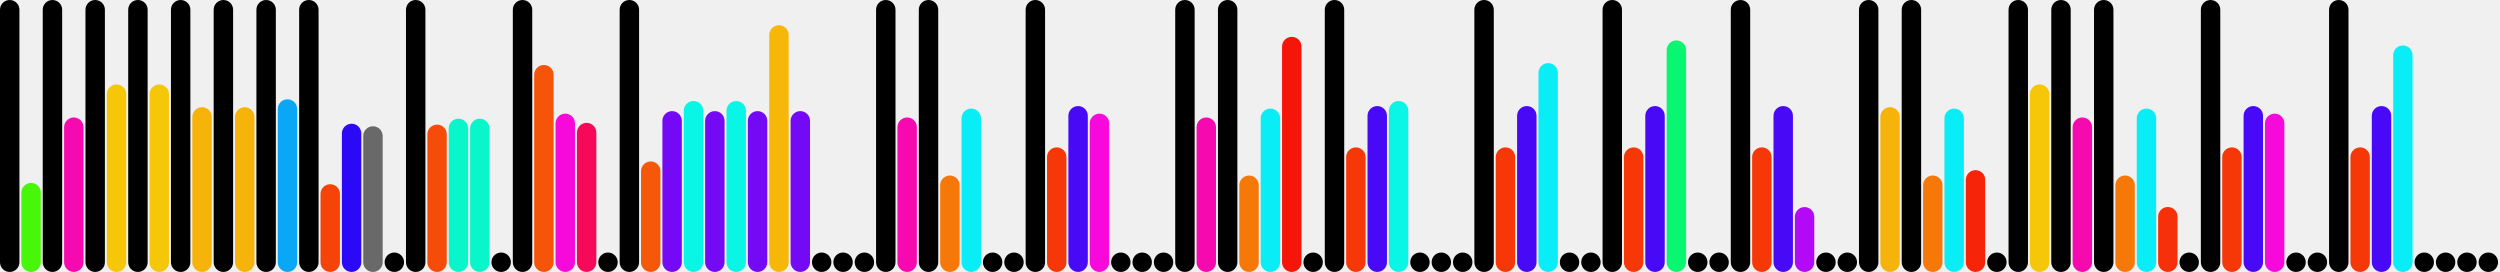
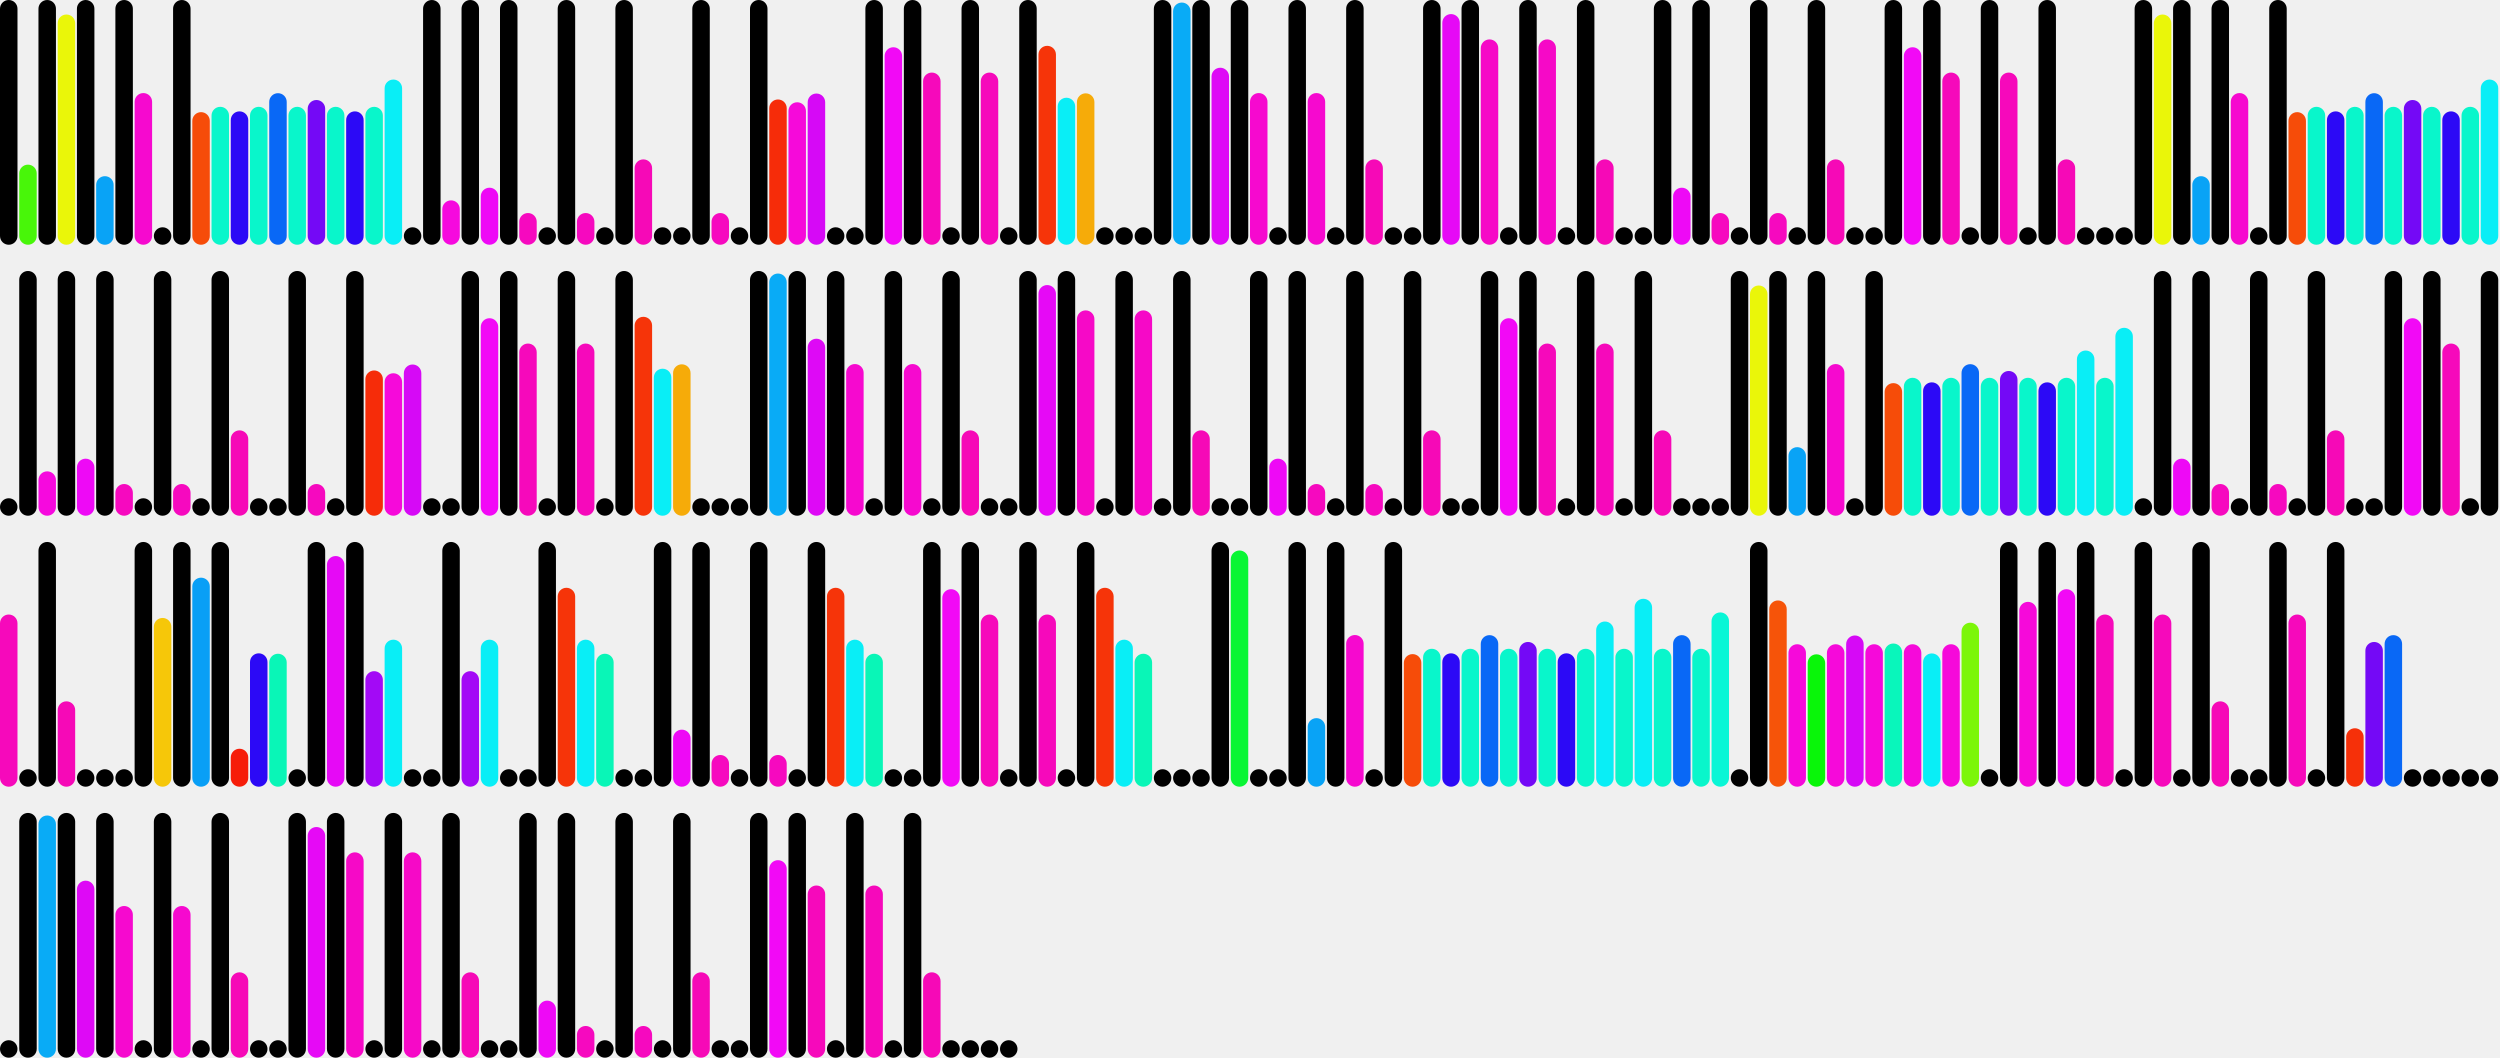
- <svg xmlns="http://www.w3.org/2000/svg" version="1.1" baseProfile="full" width="1287" height="140">
-   <rect x="0" y="0" width=";1287" height="140" style="fill:white;" />
+ <svg xmlns="http://www.w3.org/2000/svg" version="1.1" baseProfile="full" width="1430" height="605">
+   <rect x="0" y="0" width=";1430" height="605" style="fill:white;" />
  <rect x="0" y="0" rx="5" ry="5" width="10" height="140" style="fill:black" />
  <rect x="11" y="94.18" rx="5" ry="5" width="10" height="45.82" style="fill:hsl(104,93%,50%)" />
  <rect x="22" y="0" rx="5" ry="5" width="10" height="140" style="fill:black" />
-   <rect x="33" y="60.475" rx="5" ry="5" width="10" height="79.525" style="fill:hsl(318,93%,50%)" />
+   <rect x="33" y="8.302" rx="5" ry="5" width="10" height="131.698" style="fill:hsl(63,93%,50%)" />
  <rect x="44" y="0" rx="5" ry="5" width="10" height="140" style="fill:black" />
-   <rect x="55" y="43.468" rx="5" ry="5" width="10" height="96.532" style="fill:hsl(48,93%,50%)" />
+   <rect x="55" y="100.772" rx="5" ry="5" width="10" height="39.228" style="fill:hsl(201,93%,50%)" />
  <rect x="66" y="0" rx="5" ry="5" width="10" height="140" style="fill:black" />
-   <rect x="77" y="43.468" rx="5" ry="5" width="10" height="96.532" style="fill:hsl(48,93%,50%)" />
-   <rect x="88" y="0" rx="5" ry="5" width="10" height="140" style="fill:black" />
-   <rect x="99" y="55.19" rx="5" ry="5" width="10" height="84.81" style="fill:hsl(43,93%,50%)" />
-   <rect x="110" y="0" rx="5" ry="5" width="10" height="140" style="fill:black" />
-   <rect x="121" y="55.19" rx="5" ry="5" width="10" height="84.81" style="fill:hsl(43,93%,50%)" />
-   <rect x="132" y="0" rx="5" ry="5" width="10" height="140" style="fill:black" />
-   <rect x="143" y="51.116" rx="5" ry="5" width="10" height="88.884" style="fill:hsl(200,93%,50%)" />
-   <rect x="154" y="0" rx="5" ry="5" width="10" height="140" style="fill:black" />
-   <rect x="165" y="94.834" rx="5" ry="5" width="10" height="45.166" style="fill:hsl(15,93%,50%)" />
-   <rect x="176" y="63.7" rx="5" ry="5" width="10" height="76.3" style="fill:hsl(249,93%,50%)" />
-   <rect x="187" y="65" rx="5" ry="5" width="10" height="75" style="fill:dimgray" />
-   <rect x="198" y="130" rx="5" ry="5" width="10" height="10" style="fill:black" />
-   <rect x="209" y="0" rx="5" ry="5" width="10" height="140" style="fill:black" />
-   <rect x="220" y="64.145" rx="5" ry="5" width="10" height="75.855" style="fill:hsl(17,93%,50%)" />
-   <rect x="231" y="61.1" rx="5" ry="5" width="10" height="78.9" style="fill:hsl(169,93%,50%)" />
-   <rect x="242" y="61.1" rx="5" ry="5" width="10" height="78.9" style="fill:hsl(169,93%,50%)" />
-   <rect x="253" y="130" rx="5" ry="5" width="10" height="10" style="fill:black" />
+   <rect x="77" y="53.23" rx="5" ry="5" width="10" height="86.77" style="fill:hsl(310,93%,50%)" />
+   <rect x="88" y="130" rx="5" ry="5" width="10" height="10" style="fill:black" />
+   <rect x="99" y="0" rx="5" ry="5" width="10" height="140" style="fill:black" />
+   <rect x="110" y="64.145" rx="5" ry="5" width="10" height="75.855" style="fill:hsl(17,93%,50%)" />
+   <rect x="121" y="61.1" rx="5" ry="5" width="10" height="78.9" style="fill:hsl(169,93%,50%)" />
+   <rect x="132" y="63.7" rx="5" ry="5" width="10" height="76.3" style="fill:hsl(249,93%,50%)" />
+   <rect x="143" y="61.1" rx="5" ry="5" width="10" height="78.9" style="fill:hsl(169,93%,50%)" />
+   <rect x="154" y="53.3" rx="5" ry="5" width="10" height="86.7" style="fill:hsl(216,93%,50%)" />
+   <rect x="165" y="61.1" rx="5" ry="5" width="10" height="78.9" style="fill:hsl(169,93%,50%)" />
+   <rect x="176" y="57.2" rx="5" ry="5" width="10" height="82.8" style="fill:hsl(267,93%,50%)" />
+   <rect x="187" y="61.1" rx="5" ry="5" width="10" height="78.9" style="fill:hsl(169,93%,50%)" />
+   <rect x="198" y="63.7" rx="5" ry="5" width="10" height="76.3" style="fill:hsl(249,93%,50%)" />
+   <rect x="209" y="61.1" rx="5" ry="5" width="10" height="78.9" style="fill:hsl(169,93%,50%)" />
+   <rect x="220" y="45.5" rx="5" ry="5" width="10" height="94.5" style="fill:hsl(182,93%,50%)" />
+   <rect x="231" y="130" rx="5" ry="5" width="10" height="10" style="fill:black" />
+   <rect x="242" y="0" rx="5" ry="5" width="10" height="140" style="fill:black" />
+   <rect x="253" y="114.608" rx="5" ry="5" width="10" height="25.392" style="fill:hsl(306,93%,50%)" />
  <rect x="264" y="0" rx="5" ry="5" width="10" height="140" style="fill:black" />
-   <rect x="275" y="33.456" rx="5" ry="5" width="10" height="106.544" style="fill:hsl(19,93%,50%)" />
-   <rect x="286" y="58.5" rx="5" ry="5" width="10" height="81.5" style="fill:hsl(307,93%,50%)" />
-   <rect x="297" y="63.25" rx="5" ry="5" width="10" height="76.75" style="fill:hsl(340,93%,50%)" />
+   <rect x="275" y="107.363" rx="5" ry="5" width="10" height="32.637" style="fill:hsl(298,93%,50%)" />
+   <rect x="286" y="0" rx="5" ry="5" width="10" height="140" style="fill:black" />
+   <rect x="297" y="121.853" rx="5" ry="5" width="10" height="18.147" style="fill:hsl(314,93%,50%)" />
  <rect x="308" y="130" rx="5" ry="5" width="10" height="10" style="fill:black" />
  <rect x="319" y="0" rx="5" ry="5" width="10" height="140" style="fill:black" />
-   <rect x="330" y="83.112" rx="5" ry="5" width="10" height="56.888" style="fill:hsl(20,93%,50%)" />
-   <rect x="341" y="57.2" rx="5" ry="5" width="10" height="82.8" style="fill:hsl(267,93%,50%)" />
-   <rect x="352" y="52" rx="5" ry="5" width="10" height="88" style="fill:hsl(176,93%,50%)" />
-   <rect x="363" y="57.2" rx="5" ry="5" width="10" height="82.8" style="fill:hsl(267,93%,50%)" />
-   <rect x="374" y="52" rx="5" ry="5" width="10" height="88" style="fill:hsl(176,93%,50%)" />
-   <rect x="385" y="57.2" rx="5" ry="5" width="10" height="82.8" style="fill:hsl(267,93%,50%)" />
-   <rect x="396" y="13" rx="5" ry="5" width="10" height="127" style="fill:hsl(44,93%,50%)" />
-   <rect x="407" y="57.2" rx="5" ry="5" width="10" height="82.8" style="fill:hsl(267,93%,50%)" />
+   <rect x="330" y="121.853" rx="5" ry="5" width="10" height="18.147" style="fill:hsl(314,93%,50%)" />
+   <rect x="341" y="130" rx="5" ry="5" width="10" height="10" style="fill:black" />
+   <rect x="352" y="0" rx="5" ry="5" width="10" height="140" style="fill:black" />
+   <rect x="363" y="91.164" rx="5" ry="5" width="10" height="48.836" style="fill:hsl(316,93%,50%)" />
+   <rect x="374" y="130" rx="5" ry="5" width="10" height="10" style="fill:black" />
+   <rect x="385" y="130" rx="5" ry="5" width="10" height="10" style="fill:black" />
+   <rect x="396" y="0" rx="5" ry="5" width="10" height="140" style="fill:black" />
+   <rect x="407" y="121.853" rx="5" ry="5" width="10" height="18.147" style="fill:hsl(314,93%,50%)" />
  <rect x="418" y="130" rx="5" ry="5" width="10" height="10" style="fill:black" />
-   <rect x="429" y="130" rx="5" ry="5" width="10" height="10" style="fill:black" />
-   <rect x="440" y="130" rx="5" ry="5" width="10" height="10" style="fill:black" />
-   <rect x="451" y="0" rx="5" ry="5" width="10" height="140" style="fill:black" />
-   <rect x="462" y="60.475" rx="5" ry="5" width="10" height="79.525" style="fill:hsl(318,93%,50%)" />
-   <rect x="473" y="0" rx="5" ry="5" width="10" height="140" style="fill:black" />
-   <rect x="484" y="90.356" rx="5" ry="5" width="10" height="49.644" style="fill:hsl(28,93%,50%)" />
-   <rect x="495" y="55.9" rx="5" ry="5" width="10" height="84.1" style="fill:hsl(182,93%,50%)" />
-   <rect x="506" y="130" rx="5" ry="5" width="10" height="10" style="fill:black" />
-   <rect x="517" y="130" rx="5" ry="5" width="10" height="10" style="fill:black" />
-   <rect x="528" y="0" rx="5" ry="5" width="10" height="140" style="fill:black" />
-   <rect x="539" y="75.867" rx="5" ry="5" width="10" height="64.133" style="fill:hsl(12,93%,50%)" />
-   <rect x="550" y="54.6" rx="5" ry="5" width="10" height="85.4" style="fill:hsl(256,93%,50%)" />
-   <rect x="561" y="58.5" rx="5" ry="5" width="10" height="81.5" style="fill:hsl(307,93%,50%)" />
+   <rect x="429" y="0" rx="5" ry="5" width="10" height="140" style="fill:black" />
+   <rect x="440" y="56.9" rx="5" ry="5" width="10" height="83.1" style="fill:hsl(9,93%,50%)" />
+   <rect x="451" y="58.5" rx="5" ry="5" width="10" height="81.5" style="fill:hsl(307,93%,50%)" />
+   <rect x="462" y="53.493" rx="5" ry="5" width="10" height="86.507" style="fill:hsl(292,93%,50%)" />
+   <rect x="473" y="130" rx="5" ry="5" width="10" height="10" style="fill:black" />
+   <rect x="484" y="130" rx="5" ry="5" width="10" height="10" style="fill:black" />
+   <rect x="495" y="0" rx="5" ry="5" width="10" height="140" style="fill:black" />
+   <rect x="506" y="27.019" rx="5" ry="5" width="10" height="112.981" style="fill:hsl(299,93%,50%)" />
+   <rect x="517" y="0" rx="5" ry="5" width="10" height="140" style="fill:black" />
+   <rect x="528" y="41.508" rx="5" ry="5" width="10" height="98.492" style="fill:hsl(315,93%,50%)" />
+   <rect x="539" y="130" rx="5" ry="5" width="10" height="10" style="fill:black" />
+   <rect x="550" y="0" rx="5" ry="5" width="10" height="140" style="fill:black" />
+   <rect x="561" y="41.508" rx="5" ry="5" width="10" height="98.492" style="fill:hsl(315,93%,50%)" />
  <rect x="572" y="130" rx="5" ry="5" width="10" height="10" style="fill:black" />
-   <rect x="583" y="130" rx="5" ry="5" width="10" height="10" style="fill:black" />
-   <rect x="594" y="130" rx="5" ry="5" width="10" height="10" style="fill:black" />
-   <rect x="605" y="0" rx="5" ry="5" width="10" height="140" style="fill:black" />
-   <rect x="616" y="60.475" rx="5" ry="5" width="10" height="79.525" style="fill:hsl(318,93%,50%)" />
-   <rect x="627" y="0" rx="5" ry="5" width="10" height="140" style="fill:black" />
-   <rect x="638" y="90.356" rx="5" ry="5" width="10" height="49.644" style="fill:hsl(28,93%,50%)" />
-   <rect x="649" y="55.9" rx="5" ry="5" width="10" height="84.1" style="fill:hsl(182,93%,50%)" />
-   <rect x="660" y="18.967" rx="5" ry="5" width="10" height="121.033" style="fill:hsl(3,93%,50%)" />
-   <rect x="671" y="130" rx="5" ry="5" width="10" height="10" style="fill:black" />
+   <rect x="583" y="0" rx="5" ry="5" width="10" height="140" style="fill:black" />
+   <rect x="594" y="26.211" rx="5" ry="5" width="10" height="113.789" style="fill:hsl(11,93%,50%)" />
+   <rect x="605" y="55.9" rx="5" ry="5" width="10" height="84.1" style="fill:hsl(182,93%,50%)" />
+   <rect x="616" y="53.387" rx="5" ry="5" width="10" height="86.613" style="fill:hsl(41,93%,50%)" />
+   <rect x="627" y="130" rx="5" ry="5" width="10" height="10" style="fill:black" />
+   <rect x="638" y="130" rx="5" ry="5" width="10" height="10" style="fill:black" />
+   <rect x="649" y="130" rx="5" ry="5" width="10" height="10" style="fill:black" />
+   <rect x="660" y="0" rx="5" ry="5" width="10" height="140" style="fill:black" />
+   <rect x="671" y="1.461" rx="5" ry="5" width="10" height="138.539" style="fill:hsl(199,93%,50%)" />
  <rect x="682" y="0" rx="5" ry="5" width="10" height="140" style="fill:black" />
-   <rect x="693" y="75.867" rx="5" ry="5" width="10" height="64.133" style="fill:hsl(12,93%,50%)" />
-   <rect x="704" y="54.6" rx="5" ry="5" width="10" height="85.4" style="fill:hsl(256,93%,50%)" />
-   <rect x="715" y="52" rx="5" ry="5" width="10" height="88" style="fill:hsl(176,93%,50%)" />
+   <rect x="693" y="38.741" rx="5" ry="5" width="10" height="101.259" style="fill:hsl(294,93%,50%)" />
+   <rect x="704" y="0" rx="5" ry="5" width="10" height="140" style="fill:black" />
+   <rect x="715" y="53.23" rx="5" ry="5" width="10" height="86.77" style="fill:hsl(310,93%,50%)" />
  <rect x="726" y="130" rx="5" ry="5" width="10" height="10" style="fill:black" />
-   <rect x="737" y="130" rx="5" ry="5" width="10" height="10" style="fill:black" />
-   <rect x="748" y="130" rx="5" ry="5" width="10" height="10" style="fill:black" />
-   <rect x="759" y="0" rx="5" ry="5" width="10" height="140" style="fill:black" />
-   <rect x="770" y="75.867" rx="5" ry="5" width="10" height="64.133" style="fill:hsl(12,93%,50%)" />
-   <rect x="781" y="54.6" rx="5" ry="5" width="10" height="85.4" style="fill:hsl(256,93%,50%)" />
-   <rect x="792" y="32.5" rx="5" ry="5" width="10" height="107.5" style="fill:hsl(182,93%,50%)" />
+   <rect x="737" y="0" rx="5" ry="5" width="10" height="140" style="fill:black" />
+   <rect x="748" y="53.23" rx="5" ry="5" width="10" height="86.77" style="fill:hsl(310,93%,50%)" />
+   <rect x="759" y="130" rx="5" ry="5" width="10" height="10" style="fill:black" />
+   <rect x="770" y="0" rx="5" ry="5" width="10" height="140" style="fill:black" />
+   <rect x="781" y="91.164" rx="5" ry="5" width="10" height="48.836" style="fill:hsl(316,93%,50%)" />
+   <rect x="792" y="130" rx="5" ry="5" width="10" height="10" style="fill:black" />
  <rect x="803" y="130" rx="5" ry="5" width="10" height="10" style="fill:black" />
-   <rect x="814" y="130" rx="5" ry="5" width="10" height="10" style="fill:black" />
-   <rect x="825" y="0" rx="5" ry="5" width="10" height="140" style="fill:black" />
-   <rect x="836" y="75.867" rx="5" ry="5" width="10" height="64.133" style="fill:hsl(12,93%,50%)" />
-   <rect x="847" y="54.6" rx="5" ry="5" width="10" height="85.4" style="fill:hsl(256,93%,50%)" />
-   <rect x="858" y="20.8" rx="5" ry="5" width="10" height="119.2" style="fill:hsl(146,93%,50%)" />
-   <rect x="869" y="130" rx="5" ry="5" width="10" height="10" style="fill:black" />
-   <rect x="880" y="130" rx="5" ry="5" width="10" height="10" style="fill:black" />
-   <rect x="891" y="0" rx="5" ry="5" width="10" height="140" style="fill:black" />
-   <rect x="902" y="75.867" rx="5" ry="5" width="10" height="64.133" style="fill:hsl(12,93%,50%)" />
-   <rect x="913" y="54.6" rx="5" ry="5" width="10" height="85.4" style="fill:hsl(256,93%,50%)" />
-   <rect x="924" y="106.6" rx="5" ry="5" width="10" height="33.4" style="fill:hsl(283,93%,50%)" />
+   <rect x="814" y="0" rx="5" ry="5" width="10" height="140" style="fill:black" />
+   <rect x="825" y="8.052" rx="5" ry="5" width="10" height="131.948" style="fill:hsl(296,93%,50%)" />
+   <rect x="836" y="0" rx="5" ry="5" width="10" height="140" style="fill:black" />
+   <rect x="847" y="22.541" rx="5" ry="5" width="10" height="117.459" style="fill:hsl(312,93%,50%)" />
+   <rect x="858" y="130" rx="5" ry="5" width="10" height="10" style="fill:black" />
+   <rect x="869" y="0" rx="5" ry="5" width="10" height="140" style="fill:black" />
+   <rect x="880" y="22.541" rx="5" ry="5" width="10" height="117.459" style="fill:hsl(312,93%,50%)" />
+   <rect x="891" y="130" rx="5" ry="5" width="10" height="10" style="fill:black" />
+   <rect x="902" y="0" rx="5" ry="5" width="10" height="140" style="fill:black" />
+   <rect x="913" y="91.164" rx="5" ry="5" width="10" height="48.836" style="fill:hsl(316,93%,50%)" />
+   <rect x="924" y="130" rx="5" ry="5" width="10" height="10" style="fill:black" />
  <rect x="935" y="130" rx="5" ry="5" width="10" height="10" style="fill:black" />
-   <rect x="946" y="130" rx="5" ry="5" width="10" height="10" style="fill:black" />
-   <rect x="957" y="0" rx="5" ry="5" width="10" height="140" style="fill:black" />
-   <rect x="968" y="55.19" rx="5" ry="5" width="10" height="84.81" style="fill:hsl(43,93%,50%)" />
-   <rect x="979" y="0" rx="5" ry="5" width="10" height="140" style="fill:black" />
-   <rect x="990" y="90.356" rx="5" ry="5" width="10" height="49.644" style="fill:hsl(28,93%,50%)" />
-   <rect x="1001" y="55.9" rx="5" ry="5" width="10" height="84.1" style="fill:hsl(182,93%,50%)" />
-   <rect x="1012" y="87.589" rx="5" ry="5" width="10" height="52.411" style="fill:hsl(7,93%,50%)" />
+   <rect x="946" y="0" rx="5" ry="5" width="10" height="140" style="fill:black" />
+   <rect x="957" y="107.363" rx="5" ry="5" width="10" height="32.637" style="fill:hsl(298,93%,50%)" />
+   <rect x="968" y="0" rx="5" ry="5" width="10" height="140" style="fill:black" />
+   <rect x="979" y="121.853" rx="5" ry="5" width="10" height="18.147" style="fill:hsl(314,93%,50%)" />
+   <rect x="990" y="130" rx="5" ry="5" width="10" height="10" style="fill:black" />
+   <rect x="1001" y="0" rx="5" ry="5" width="10" height="140" style="fill:black" />
+   <rect x="1012" y="121.853" rx="5" ry="5" width="10" height="18.147" style="fill:hsl(314,93%,50%)" />
  <rect x="1023" y="130" rx="5" ry="5" width="10" height="10" style="fill:black" />
  <rect x="1034" y="0" rx="5" ry="5" width="10" height="140" style="fill:black" />
-   <rect x="1045" y="43.468" rx="5" ry="5" width="10" height="96.532" style="fill:hsl(48,93%,50%)" />
-   <rect x="1056" y="0" rx="5" ry="5" width="10" height="140" style="fill:black" />
-   <rect x="1067" y="60.475" rx="5" ry="5" width="10" height="79.525" style="fill:hsl(318,93%,50%)" />
+   <rect x="1045" y="91.164" rx="5" ry="5" width="10" height="48.836" style="fill:hsl(316,93%,50%)" />
+   <rect x="1056" y="130" rx="5" ry="5" width="10" height="10" style="fill:black" />
+   <rect x="1067" y="130" rx="5" ry="5" width="10" height="10" style="fill:black" />
  <rect x="1078" y="0" rx="5" ry="5" width="10" height="140" style="fill:black" />
-   <rect x="1089" y="90.356" rx="5" ry="5" width="10" height="49.644" style="fill:hsl(28,93%,50%)" />
-   <rect x="1100" y="55.9" rx="5" ry="5" width="10" height="84.1" style="fill:hsl(182,93%,50%)" />
-   <rect x="1111" y="106.556" rx="5" ry="5" width="10" height="33.444" style="fill:hsl(10,93%,50%)" />
+   <rect x="1089" y="27.019" rx="5" ry="5" width="10" height="112.981" style="fill:hsl(299,93%,50%)" />
+   <rect x="1100" y="0" rx="5" ry="5" width="10" height="140" style="fill:black" />
+   <rect x="1111" y="41.508" rx="5" ry="5" width="10" height="98.492" style="fill:hsl(315,93%,50%)" />
  <rect x="1122" y="130" rx="5" ry="5" width="10" height="10" style="fill:black" />
  <rect x="1133" y="0" rx="5" ry="5" width="10" height="140" style="fill:black" />
-   <rect x="1144" y="75.867" rx="5" ry="5" width="10" height="64.133" style="fill:hsl(12,93%,50%)" />
-   <rect x="1155" y="54.6" rx="5" ry="5" width="10" height="85.4" style="fill:hsl(256,93%,50%)" />
-   <rect x="1166" y="58.5" rx="5" ry="5" width="10" height="81.5" style="fill:hsl(307,93%,50%)" />
-   <rect x="1177" y="130" rx="5" ry="5" width="10" height="10" style="fill:black" />
+   <rect x="1144" y="41.508" rx="5" ry="5" width="10" height="98.492" style="fill:hsl(315,93%,50%)" />
+   <rect x="1155" y="130" rx="5" ry="5" width="10" height="10" style="fill:black" />
+   <rect x="1166" y="0" rx="5" ry="5" width="10" height="140" style="fill:black" />
+   <rect x="1177" y="91.164" rx="5" ry="5" width="10" height="48.836" style="fill:hsl(316,93%,50%)" />
  <rect x="1188" y="130" rx="5" ry="5" width="10" height="10" style="fill:black" />
-   <rect x="1199" y="0" rx="5" ry="5" width="10" height="140" style="fill:black" />
-   <rect x="1210" y="75.867" rx="5" ry="5" width="10" height="64.133" style="fill:hsl(12,93%,50%)" />
-   <rect x="1221" y="54.6" rx="5" ry="5" width="10" height="85.4" style="fill:hsl(256,93%,50%)" />
-   <rect x="1232" y="23.4" rx="5" ry="5" width="10" height="116.6" style="fill:hsl(182,93%,50%)" />
-   <rect x="1243" y="130" rx="5" ry="5" width="10" height="10" style="fill:black" />
-   <rect x="1254" y="130" rx="5" ry="5" width="10" height="10" style="fill:black" />
-   <rect x="1265" y="130" rx="5" ry="5" width="10" height="10" style="fill:black" />
-   <rect x="1276" y="130" rx="5" ry="5" width="10" height="10" style="fill:black" />
+   <rect x="1199" y="130" rx="5" ry="5" width="10" height="10" style="fill:black" />
+   <rect x="1210" y="130" rx="5" ry="5" width="10" height="10" style="fill:black" />
+   <rect x="1221" y="0" rx="5" ry="5" width="10" height="140" style="fill:black" />
+   <rect x="1232" y="8.302" rx="5" ry="5" width="10" height="131.698" style="fill:hsl(63,93%,50%)" />
+   <rect x="1243" y="0" rx="5" ry="5" width="10" height="140" style="fill:black" />
+   <rect x="1254" y="100.772" rx="5" ry="5" width="10" height="39.228" style="fill:hsl(201,93%,50%)" />
+   <rect x="1265" y="0" rx="5" ry="5" width="10" height="140" style="fill:black" />
+   <rect x="1276" y="53.23" rx="5" ry="5" width="10" height="86.77" style="fill:hsl(310,93%,50%)" />
+   <rect x="1287" y="130" rx="5" ry="5" width="10" height="10" style="fill:black" />
+   <rect x="1298" y="0" rx="5" ry="5" width="10" height="140" style="fill:black" />
+   <rect x="1309" y="64.145" rx="5" ry="5" width="10" height="75.855" style="fill:hsl(17,93%,50%)" />
+   <rect x="1320" y="61.1" rx="5" ry="5" width="10" height="78.9" style="fill:hsl(169,93%,50%)" />
+   <rect x="1331" y="63.7" rx="5" ry="5" width="10" height="76.3" style="fill:hsl(249,93%,50%)" />
+   <rect x="1342" y="61.1" rx="5" ry="5" width="10" height="78.9" style="fill:hsl(169,93%,50%)" />
+   <rect x="1353" y="53.3" rx="5" ry="5" width="10" height="86.7" style="fill:hsl(216,93%,50%)" />
+   <rect x="1364" y="61.1" rx="5" ry="5" width="10" height="78.9" style="fill:hsl(169,93%,50%)" />
+   <rect x="1375" y="57.2" rx="5" ry="5" width="10" height="82.8" style="fill:hsl(267,93%,50%)" />
+   <rect x="1386" y="61.1" rx="5" ry="5" width="10" height="78.9" style="fill:hsl(169,93%,50%)" />
+   <rect x="1397" y="63.7" rx="5" ry="5" width="10" height="76.3" style="fill:hsl(249,93%,50%)" />
+   <rect x="1408" y="61.1" rx="5" ry="5" width="10" height="78.9" style="fill:hsl(169,93%,50%)" />
+   <rect x="1419" y="45.5" rx="5" ry="5" width="10" height="94.5" style="fill:hsl(182,93%,50%)" />
+   <rect x="0" y="285" rx="5" ry="5" width="10" height="10" style="fill:black" />
+   <rect x="11" y="155" rx="5" ry="5" width="10" height="140" style="fill:black" />
+   <rect x="22" y="269.608" rx="5" ry="5" width="10" height="25.392" style="fill:hsl(306,93%,50%)" />
+   <rect x="33" y="155" rx="5" ry="5" width="10" height="140" style="fill:black" />
+   <rect x="44" y="262.363" rx="5" ry="5" width="10" height="32.637" style="fill:hsl(298,93%,50%)" />
+   <rect x="55" y="155" rx="5" ry="5" width="10" height="140" style="fill:black" />
+   <rect x="66" y="276.853" rx="5" ry="5" width="10" height="18.147" style="fill:hsl(314,93%,50%)" />
+   <rect x="77" y="285" rx="5" ry="5" width="10" height="10" style="fill:black" />
+   <rect x="88" y="155" rx="5" ry="5" width="10" height="140" style="fill:black" />
+   <rect x="99" y="276.853" rx="5" ry="5" width="10" height="18.147" style="fill:hsl(314,93%,50%)" />
+   <rect x="110" y="285" rx="5" ry="5" width="10" height="10" style="fill:black" />
+   <rect x="121" y="155" rx="5" ry="5" width="10" height="140" style="fill:black" />
+   <rect x="132" y="246.164" rx="5" ry="5" width="10" height="48.836" style="fill:hsl(316,93%,50%)" />
+   <rect x="143" y="285" rx="5" ry="5" width="10" height="10" style="fill:black" />
+   <rect x="154" y="285" rx="5" ry="5" width="10" height="10" style="fill:black" />
+   <rect x="165" y="155" rx="5" ry="5" width="10" height="140" style="fill:black" />
+   <rect x="176" y="276.853" rx="5" ry="5" width="10" height="18.147" style="fill:hsl(314,93%,50%)" />
+   <rect x="187" y="285" rx="5" ry="5" width="10" height="10" style="fill:black" />
+   <rect x="198" y="155" rx="5" ry="5" width="10" height="140" style="fill:black" />
+   <rect x="209" y="211.9" rx="5" ry="5" width="10" height="83.1" style="fill:hsl(9,93%,50%)" />
+   <rect x="220" y="213.5" rx="5" ry="5" width="10" height="81.5" style="fill:hsl(307,93%,50%)" />
+   <rect x="231" y="208.493" rx="5" ry="5" width="10" height="86.507" style="fill:hsl(292,93%,50%)" />
+   <rect x="242" y="285" rx="5" ry="5" width="10" height="10" style="fill:black" />
+   <rect x="253" y="285" rx="5" ry="5" width="10" height="10" style="fill:black" />
+   <rect x="264" y="155" rx="5" ry="5" width="10" height="140" style="fill:black" />
+   <rect x="275" y="182.019" rx="5" ry="5" width="10" height="112.981" style="fill:hsl(299,93%,50%)" />
+   <rect x="286" y="155" rx="5" ry="5" width="10" height="140" style="fill:black" />
+   <rect x="297" y="196.508" rx="5" ry="5" width="10" height="98.492" style="fill:hsl(315,93%,50%)" />
+   <rect x="308" y="285" rx="5" ry="5" width="10" height="10" style="fill:black" />
+   <rect x="319" y="155" rx="5" ry="5" width="10" height="140" style="fill:black" />
+   <rect x="330" y="196.508" rx="5" ry="5" width="10" height="98.492" style="fill:hsl(315,93%,50%)" />
+   <rect x="341" y="285" rx="5" ry="5" width="10" height="10" style="fill:black" />
+   <rect x="352" y="155" rx="5" ry="5" width="10" height="140" style="fill:black" />
+   <rect x="363" y="181.211" rx="5" ry="5" width="10" height="113.789" style="fill:hsl(11,93%,50%)" />
+   <rect x="374" y="210.9" rx="5" ry="5" width="10" height="84.1" style="fill:hsl(182,93%,50%)" />
+   <rect x="385" y="208.387" rx="5" ry="5" width="10" height="86.613" style="fill:hsl(41,93%,50%)" />
+   <rect x="396" y="285" rx="5" ry="5" width="10" height="10" style="fill:black" />
+   <rect x="407" y="285" rx="5" ry="5" width="10" height="10" style="fill:black" />
+   <rect x="418" y="285" rx="5" ry="5" width="10" height="10" style="fill:black" />
+   <rect x="429" y="155" rx="5" ry="5" width="10" height="140" style="fill:black" />
+   <rect x="440" y="156.461" rx="5" ry="5" width="10" height="138.539" style="fill:hsl(199,93%,50%)" />
+   <rect x="451" y="155" rx="5" ry="5" width="10" height="140" style="fill:black" />
+   <rect x="462" y="193.741" rx="5" ry="5" width="10" height="101.259" style="fill:hsl(294,93%,50%)" />
+   <rect x="473" y="155" rx="5" ry="5" width="10" height="140" style="fill:black" />
+   <rect x="484" y="208.23" rx="5" ry="5" width="10" height="86.77" style="fill:hsl(310,93%,50%)" />
+   <rect x="495" y="285" rx="5" ry="5" width="10" height="10" style="fill:black" />
+   <rect x="506" y="155" rx="5" ry="5" width="10" height="140" style="fill:black" />
+   <rect x="517" y="208.23" rx="5" ry="5" width="10" height="86.77" style="fill:hsl(310,93%,50%)" />
+   <rect x="528" y="285" rx="5" ry="5" width="10" height="10" style="fill:black" />
+   <rect x="539" y="155" rx="5" ry="5" width="10" height="140" style="fill:black" />
+   <rect x="550" y="246.164" rx="5" ry="5" width="10" height="48.836" style="fill:hsl(316,93%,50%)" />
+   <rect x="561" y="285" rx="5" ry="5" width="10" height="10" style="fill:black" />
+   <rect x="572" y="285" rx="5" ry="5" width="10" height="10" style="fill:black" />
+   <rect x="583" y="155" rx="5" ry="5" width="10" height="140" style="fill:black" />
+   <rect x="594" y="163.052" rx="5" ry="5" width="10" height="131.948" style="fill:hsl(296,93%,50%)" />
+   <rect x="605" y="155" rx="5" ry="5" width="10" height="140" style="fill:black" />
+   <rect x="616" y="177.541" rx="5" ry="5" width="10" height="117.459" style="fill:hsl(312,93%,50%)" />
+   <rect x="627" y="285" rx="5" ry="5" width="10" height="10" style="fill:black" />
+   <rect x="638" y="155" rx="5" ry="5" width="10" height="140" style="fill:black" />
+   <rect x="649" y="177.541" rx="5" ry="5" width="10" height="117.459" style="fill:hsl(312,93%,50%)" />
+   <rect x="660" y="285" rx="5" ry="5" width="10" height="10" style="fill:black" />
+   <rect x="671" y="155" rx="5" ry="5" width="10" height="140" style="fill:black" />
+   <rect x="682" y="246.164" rx="5" ry="5" width="10" height="48.836" style="fill:hsl(316,93%,50%)" />
+   <rect x="693" y="285" rx="5" ry="5" width="10" height="10" style="fill:black" />
+   <rect x="704" y="285" rx="5" ry="5" width="10" height="10" style="fill:black" />
+   <rect x="715" y="155" rx="5" ry="5" width="10" height="140" style="fill:black" />
+   <rect x="726" y="262.363" rx="5" ry="5" width="10" height="32.637" style="fill:hsl(298,93%,50%)" />
+   <rect x="737" y="155" rx="5" ry="5" width="10" height="140" style="fill:black" />
+   <rect x="748" y="276.853" rx="5" ry="5" width="10" height="18.147" style="fill:hsl(314,93%,50%)" />
+   <rect x="759" y="285" rx="5" ry="5" width="10" height="10" style="fill:black" />
+   <rect x="770" y="155" rx="5" ry="5" width="10" height="140" style="fill:black" />
+   <rect x="781" y="276.853" rx="5" ry="5" width="10" height="18.147" style="fill:hsl(314,93%,50%)" />
+   <rect x="792" y="285" rx="5" ry="5" width="10" height="10" style="fill:black" />
+   <rect x="803" y="155" rx="5" ry="5" width="10" height="140" style="fill:black" />
+   <rect x="814" y="246.164" rx="5" ry="5" width="10" height="48.836" style="fill:hsl(316,93%,50%)" />
+   <rect x="825" y="285" rx="5" ry="5" width="10" height="10" style="fill:black" />
+   <rect x="836" y="285" rx="5" ry="5" width="10" height="10" style="fill:black" />
+   <rect x="847" y="155" rx="5" ry="5" width="10" height="140" style="fill:black" />
+   <rect x="858" y="182.019" rx="5" ry="5" width="10" height="112.981" style="fill:hsl(299,93%,50%)" />
+   <rect x="869" y="155" rx="5" ry="5" width="10" height="140" style="fill:black" />
+   <rect x="880" y="196.508" rx="5" ry="5" width="10" height="98.492" style="fill:hsl(315,93%,50%)" />
+   <rect x="891" y="285" rx="5" ry="5" width="10" height="10" style="fill:black" />
+   <rect x="902" y="155" rx="5" ry="5" width="10" height="140" style="fill:black" />
+   <rect x="913" y="196.508" rx="5" ry="5" width="10" height="98.492" style="fill:hsl(315,93%,50%)" />
+   <rect x="924" y="285" rx="5" ry="5" width="10" height="10" style="fill:black" />
+   <rect x="935" y="155" rx="5" ry="5" width="10" height="140" style="fill:black" />
+   <rect x="946" y="246.164" rx="5" ry="5" width="10" height="48.836" style="fill:hsl(316,93%,50%)" />
+   <rect x="957" y="285" rx="5" ry="5" width="10" height="10" style="fill:black" />
+   <rect x="968" y="285" rx="5" ry="5" width="10" height="10" style="fill:black" />
+   <rect x="979" y="285" rx="5" ry="5" width="10" height="10" style="fill:black" />
+   <rect x="990" y="155" rx="5" ry="5" width="10" height="140" style="fill:black" />
+   <rect x="1001" y="163.302" rx="5" ry="5" width="10" height="131.698" style="fill:hsl(63,93%,50%)" />
+   <rect x="1012" y="155" rx="5" ry="5" width="10" height="140" style="fill:black" />
+   <rect x="1023" y="255.772" rx="5" ry="5" width="10" height="39.228" style="fill:hsl(201,93%,50%)" />
+   <rect x="1034" y="155" rx="5" ry="5" width="10" height="140" style="fill:black" />
+   <rect x="1045" y="208.23" rx="5" ry="5" width="10" height="86.77" style="fill:hsl(310,93%,50%)" />
+   <rect x="1056" y="285" rx="5" ry="5" width="10" height="10" style="fill:black" />
+   <rect x="1067" y="155" rx="5" ry="5" width="10" height="140" style="fill:black" />
+   <rect x="1078" y="219.145" rx="5" ry="5" width="10" height="75.855" style="fill:hsl(17,93%,50%)" />
+   <rect x="1089" y="216.1" rx="5" ry="5" width="10" height="78.9" style="fill:hsl(169,93%,50%)" />
+   <rect x="1100" y="218.7" rx="5" ry="5" width="10" height="76.3" style="fill:hsl(249,93%,50%)" />
+   <rect x="1111" y="216.1" rx="5" ry="5" width="10" height="78.9" style="fill:hsl(169,93%,50%)" />
+   <rect x="1122" y="208.3" rx="5" ry="5" width="10" height="86.7" style="fill:hsl(216,93%,50%)" />
+   <rect x="1133" y="216.1" rx="5" ry="5" width="10" height="78.9" style="fill:hsl(169,93%,50%)" />
+   <rect x="1144" y="212.2" rx="5" ry="5" width="10" height="82.8" style="fill:hsl(267,93%,50%)" />
+   <rect x="1155" y="216.1" rx="5" ry="5" width="10" height="78.9" style="fill:hsl(169,93%,50%)" />
+   <rect x="1166" y="218.7" rx="5" ry="5" width="10" height="76.3" style="fill:hsl(249,93%,50%)" />
+   <rect x="1177" y="216.1" rx="5" ry="5" width="10" height="78.9" style="fill:hsl(169,93%,50%)" />
+   <rect x="1188" y="200.5" rx="5" ry="5" width="10" height="94.5" style="fill:hsl(182,93%,50%)" />
+   <rect x="1199" y="216.1" rx="5" ry="5" width="10" height="78.9" style="fill:hsl(169,93%,50%)" />
+   <rect x="1210" y="187.5" rx="5" ry="5" width="10" height="107.5" style="fill:hsl(182,93%,50%)" />
+   <rect x="1221" y="285" rx="5" ry="5" width="10" height="10" style="fill:black" />
+   <rect x="1232" y="155" rx="5" ry="5" width="10" height="140" style="fill:black" />
+   <rect x="1243" y="262.363" rx="5" ry="5" width="10" height="32.637" style="fill:hsl(298,93%,50%)" />
+   <rect x="1254" y="155" rx="5" ry="5" width="10" height="140" style="fill:black" />
+   <rect x="1265" y="276.853" rx="5" ry="5" width="10" height="18.147" style="fill:hsl(314,93%,50%)" />
+   <rect x="1276" y="285" rx="5" ry="5" width="10" height="10" style="fill:black" />
+   <rect x="1287" y="155" rx="5" ry="5" width="10" height="140" style="fill:black" />
+   <rect x="1298" y="276.853" rx="5" ry="5" width="10" height="18.147" style="fill:hsl(314,93%,50%)" />
+   <rect x="1309" y="285" rx="5" ry="5" width="10" height="10" style="fill:black" />
+   <rect x="1320" y="155" rx="5" ry="5" width="10" height="140" style="fill:black" />
+   <rect x="1331" y="246.164" rx="5" ry="5" width="10" height="48.836" style="fill:hsl(316,93%,50%)" />
+   <rect x="1342" y="285" rx="5" ry="5" width="10" height="10" style="fill:black" />
+   <rect x="1353" y="285" rx="5" ry="5" width="10" height="10" style="fill:black" />
+   <rect x="1364" y="155" rx="5" ry="5" width="10" height="140" style="fill:black" />
+   <rect x="1375" y="182.019" rx="5" ry="5" width="10" height="112.981" style="fill:hsl(299,93%,50%)" />
+   <rect x="1386" y="155" rx="5" ry="5" width="10" height="140" style="fill:black" />
+   <rect x="1397" y="196.508" rx="5" ry="5" width="10" height="98.492" style="fill:hsl(315,93%,50%)" />
+   <rect x="1408" y="285" rx="5" ry="5" width="10" height="10" style="fill:black" />
+   <rect x="1419" y="155" rx="5" ry="5" width="10" height="140" style="fill:black" />
+   <rect x="0" y="351.508" rx="5" ry="5" width="10" height="98.492" style="fill:hsl(315,93%,50%)" />
+   <rect x="11" y="440" rx="5" ry="5" width="10" height="10" style="fill:black" />
+   <rect x="22" y="310" rx="5" ry="5" width="10" height="140" style="fill:black" />
+   <rect x="33" y="401.164" rx="5" ry="5" width="10" height="48.836" style="fill:hsl(316,93%,50%)" />
+   <rect x="44" y="440" rx="5" ry="5" width="10" height="10" style="fill:black" />
+   <rect x="55" y="440" rx="5" ry="5" width="10" height="10" style="fill:black" />
+   <rect x="66" y="440" rx="5" ry="5" width="10" height="10" style="fill:black" />
+   <rect x="77" y="310" rx="5" ry="5" width="10" height="140" style="fill:black" />
+   <rect x="88" y="353.468" rx="5" ry="5" width="10" height="96.532" style="fill:hsl(48,93%,50%)" />
+   <rect x="99" y="310" rx="5" ry="5" width="10" height="140" style="fill:black" />
+   <rect x="110" y="330.427" rx="5" ry="5" width="10" height="119.573" style="fill:hsl(202,93%,50%)" />
+   <rect x="121" y="310" rx="5" ry="5" width="10" height="140" style="fill:black" />
+   <rect x="132" y="428.278" rx="5" ry="5" width="10" height="21.722" style="fill:hsl(5,93%,50%)" />
+   <rect x="143" y="373.7" rx="5" ry="5" width="10" height="76.3" style="fill:hsl(249,93%,50%)" />
+   <rect x="154" y="373.941" rx="5" ry="5" width="10" height="76.059" style="fill:hsl(164,93%,50%)" />
+   <rect x="165" y="440" rx="5" ry="5" width="10" height="10" style="fill:black" />
+   <rect x="176" y="310" rx="5" ry="5" width="10" height="140" style="fill:black" />
+   <rect x="187" y="318.052" rx="5" ry="5" width="10" height="131.948" style="fill:hsl(296,93%,50%)" />
+   <rect x="198" y="310" rx="5" ry="5" width="10" height="140" style="fill:black" />
+   <rect x="209" y="383.907" rx="5" ry="5" width="10" height="66.093" style="fill:hsl(279,93%,50%)" />
+   <rect x="220" y="365.9" rx="5" ry="5" width="10" height="84.1" style="fill:hsl(182,93%,50%)" />
+   <rect x="231" y="440" rx="5" ry="5" width="10" height="10" style="fill:black" />
+   <rect x="242" y="440" rx="5" ry="5" width="10" height="10" style="fill:black" />
+   <rect x="253" y="310" rx="5" ry="5" width="10" height="140" style="fill:black" />
+   <rect x="264" y="383.907" rx="5" ry="5" width="10" height="66.093" style="fill:hsl(279,93%,50%)" />
+   <rect x="275" y="365.9" rx="5" ry="5" width="10" height="84.1" style="fill:hsl(182,93%,50%)" />
+   <rect x="286" y="440" rx="5" ry="5" width="10" height="10" style="fill:black" />
+   <rect x="297" y="440" rx="5" ry="5" width="10" height="10" style="fill:black" />
+   <rect x="308" y="310" rx="5" ry="5" width="10" height="140" style="fill:black" />
+   <rect x="319" y="336.211" rx="5" ry="5" width="10" height="113.789" style="fill:hsl(11,93%,50%)" />
+   <rect x="330" y="365.9" rx="5" ry="5" width="10" height="84.1" style="fill:hsl(182,93%,50%)" />
+   <rect x="341" y="373.941" rx="5" ry="5" width="10" height="76.059" style="fill:hsl(164,93%,50%)" />
+   <rect x="352" y="440" rx="5" ry="5" width="10" height="10" style="fill:black" />
+   <rect x="363" y="440" rx="5" ry="5" width="10" height="10" style="fill:black" />
+   <rect x="374" y="310" rx="5" ry="5" width="10" height="140" style="fill:black" />
+   <rect x="385" y="417.363" rx="5" ry="5" width="10" height="32.637" style="fill:hsl(298,93%,50%)" />
+   <rect x="396" y="310" rx="5" ry="5" width="10" height="140" style="fill:black" />
+   <rect x="407" y="431.853" rx="5" ry="5" width="10" height="18.147" style="fill:hsl(314,93%,50%)" />
+   <rect x="418" y="440" rx="5" ry="5" width="10" height="10" style="fill:black" />
+   <rect x="429" y="310" rx="5" ry="5" width="10" height="140" style="fill:black" />
+   <rect x="440" y="431.853" rx="5" ry="5" width="10" height="18.147" style="fill:hsl(314,93%,50%)" />
+   <rect x="451" y="440" rx="5" ry="5" width="10" height="10" style="fill:black" />
+   <rect x="462" y="310" rx="5" ry="5" width="10" height="140" style="fill:black" />
+   <rect x="473" y="336.211" rx="5" ry="5" width="10" height="113.789" style="fill:hsl(11,93%,50%)" />
+   <rect x="484" y="365.9" rx="5" ry="5" width="10" height="84.1" style="fill:hsl(182,93%,50%)" />
+   <rect x="495" y="373.941" rx="5" ry="5" width="10" height="76.059" style="fill:hsl(164,93%,50%)" />
+   <rect x="506" y="440" rx="5" ry="5" width="10" height="10" style="fill:black" />
+   <rect x="517" y="440" rx="5" ry="5" width="10" height="10" style="fill:black" />
+   <rect x="528" y="310" rx="5" ry="5" width="10" height="140" style="fill:black" />
+   <rect x="539" y="337.019" rx="5" ry="5" width="10" height="112.981" style="fill:hsl(299,93%,50%)" />
+   <rect x="550" y="310" rx="5" ry="5" width="10" height="140" style="fill:black" />
+   <rect x="561" y="351.508" rx="5" ry="5" width="10" height="98.492" style="fill:hsl(315,93%,50%)" />
+   <rect x="572" y="440" rx="5" ry="5" width="10" height="10" style="fill:black" />
+   <rect x="583" y="310" rx="5" ry="5" width="10" height="140" style="fill:black" />
+   <rect x="594" y="351.508" rx="5" ry="5" width="10" height="98.492" style="fill:hsl(315,93%,50%)" />
+   <rect x="605" y="440" rx="5" ry="5" width="10" height="10" style="fill:black" />
+   <rect x="616" y="310" rx="5" ry="5" width="10" height="140" style="fill:black" />
+   <rect x="627" y="336.211" rx="5" ry="5" width="10" height="113.789" style="fill:hsl(11,93%,50%)" />
+   <rect x="638" y="365.9" rx="5" ry="5" width="10" height="84.1" style="fill:hsl(182,93%,50%)" />
+   <rect x="649" y="373.941" rx="5" ry="5" width="10" height="76.059" style="fill:hsl(164,93%,50%)" />
+   <rect x="660" y="440" rx="5" ry="5" width="10" height="10" style="fill:black" />
+   <rect x="671" y="440" rx="5" ry="5" width="10" height="10" style="fill:black" />
+   <rect x="682" y="440" rx="5" ry="5" width="10" height="10" style="fill:black" />
+   <rect x="693" y="310" rx="5" ry="5" width="10" height="140" style="fill:black" />
+   <rect x="704" y="314.881" rx="5" ry="5" width="10" height="135.119" style="fill:hsl(131,93%,50%)" />
+   <rect x="715" y="440" rx="5" ry="5" width="10" height="10" style="fill:black" />
+   <rect x="726" y="440" rx="5" ry="5" width="10" height="10" style="fill:black" />
+   <rect x="737" y="310" rx="5" ry="5" width="10" height="140" style="fill:black" />
+   <rect x="748" y="410.772" rx="5" ry="5" width="10" height="39.228" style="fill:hsl(201,93%,50%)" />
+   <rect x="759" y="310" rx="5" ry="5" width="10" height="140" style="fill:black" />
+   <rect x="770" y="363.23" rx="5" ry="5" width="10" height="86.77" style="fill:hsl(310,93%,50%)" />
+   <rect x="781" y="440" rx="5" ry="5" width="10" height="10" style="fill:black" />
+   <rect x="792" y="310" rx="5" ry="5" width="10" height="140" style="fill:black" />
+   <rect x="803" y="374.145" rx="5" ry="5" width="10" height="75.855" style="fill:hsl(17,93%,50%)" />
+   <rect x="814" y="371.1" rx="5" ry="5" width="10" height="78.9" style="fill:hsl(169,93%,50%)" />
+   <rect x="825" y="373.7" rx="5" ry="5" width="10" height="76.3" style="fill:hsl(249,93%,50%)" />
+   <rect x="836" y="371.1" rx="5" ry="5" width="10" height="78.9" style="fill:hsl(169,93%,50%)" />
+   <rect x="847" y="363.3" rx="5" ry="5" width="10" height="86.7" style="fill:hsl(216,93%,50%)" />
+   <rect x="858" y="371.1" rx="5" ry="5" width="10" height="78.9" style="fill:hsl(169,93%,50%)" />
+   <rect x="869" y="367.2" rx="5" ry="5" width="10" height="82.8" style="fill:hsl(267,93%,50%)" />
+   <rect x="880" y="371.1" rx="5" ry="5" width="10" height="78.9" style="fill:hsl(169,93%,50%)" />
+   <rect x="891" y="373.7" rx="5" ry="5" width="10" height="76.3" style="fill:hsl(249,93%,50%)" />
+   <rect x="902" y="371.1" rx="5" ry="5" width="10" height="78.9" style="fill:hsl(169,93%,50%)" />
+   <rect x="913" y="355.5" rx="5" ry="5" width="10" height="94.5" style="fill:hsl(182,93%,50%)" />
+   <rect x="924" y="371.1" rx="5" ry="5" width="10" height="78.9" style="fill:hsl(169,93%,50%)" />
+   <rect x="935" y="342.5" rx="5" ry="5" width="10" height="107.5" style="fill:hsl(182,93%,50%)" />
+   <rect x="946" y="371.1" rx="5" ry="5" width="10" height="78.9" style="fill:hsl(169,93%,50%)" />
+   <rect x="957" y="363.3" rx="5" ry="5" width="10" height="86.7" style="fill:hsl(216,93%,50%)" />
+   <rect x="968" y="371.1" rx="5" ry="5" width="10" height="78.9" style="fill:hsl(169,93%,50%)" />
+   <rect x="979" y="350.3" rx="5" ry="5" width="10" height="99.7" style="fill:hsl(172,93%,50%)" />
+   <rect x="990" y="440" rx="5" ry="5" width="10" height="10" style="fill:black" />
+   <rect x="1001" y="310" rx="5" ry="5" width="10" height="140" style="fill:black" />
+   <rect x="1012" y="343.456" rx="5" ry="5" width="10" height="106.544" style="fill:hsl(19,93%,50%)" />
+   <rect x="1023" y="368.5" rx="5" ry="5" width="10" height="81.5" style="fill:hsl(307,93%,50%)" />
+   <rect x="1034" y="374.266" rx="5" ry="5" width="10" height="75.734" style="fill:hsl(120,93%,50%)" />
+   <rect x="1045" y="368.5" rx="5" ry="5" width="10" height="81.5" style="fill:hsl(307,93%,50%)" />
+   <rect x="1056" y="363.493" rx="5" ry="5" width="10" height="86.507" style="fill:hsl(292,93%,50%)" />
+   <rect x="1067" y="368.5" rx="5" ry="5" width="10" height="81.5" style="fill:hsl(307,93%,50%)" />
+   <rect x="1078" y="368.087" rx="5" ry="5" width="10" height="81.913" style="fill:hsl(165,93%,50%)" />
+   <rect x="1089" y="368.5" rx="5" ry="5" width="10" height="81.5" style="fill:hsl(307,93%,50%)" />
+   <rect x="1100" y="373.755" rx="5" ry="5" width="10" height="76.245" style="fill:hsl(182,93%,50%)" />
+   <rect x="1111" y="368.5" rx="5" ry="5" width="10" height="81.5" style="fill:hsl(307,93%,50%)" />
+   <rect x="1122" y="356.179" rx="5" ry="5" width="10" height="93.821" style="fill:hsl(91,93%,50%)" />
+   <rect x="1133" y="440" rx="5" ry="5" width="10" height="10" style="fill:black" />
+   <rect x="1144" y="310" rx="5" ry="5" width="10" height="140" style="fill:black" />
+   <rect x="1155" y="344.263" rx="5" ry="5" width="10" height="105.737" style="fill:hsl(307,93%,50%)" />
+   <rect x="1166" y="310" rx="5" ry="5" width="10" height="140" style="fill:black" />
+   <rect x="1177" y="337.019" rx="5" ry="5" width="10" height="112.981" style="fill:hsl(299,93%,50%)" />
+   <rect x="1188" y="310" rx="5" ry="5" width="10" height="140" style="fill:black" />
+   <rect x="1199" y="351.508" rx="5" ry="5" width="10" height="98.492" style="fill:hsl(315,93%,50%)" />
+   <rect x="1210" y="440" rx="5" ry="5" width="10" height="10" style="fill:black" />
+   <rect x="1221" y="310" rx="5" ry="5" width="10" height="140" style="fill:black" />
+   <rect x="1232" y="351.508" rx="5" ry="5" width="10" height="98.492" style="fill:hsl(315,93%,50%)" />
+   <rect x="1243" y="440" rx="5" ry="5" width="10" height="10" style="fill:black" />
+   <rect x="1254" y="310" rx="5" ry="5" width="10" height="140" style="fill:black" />
+   <rect x="1265" y="401.164" rx="5" ry="5" width="10" height="48.836" style="fill:hsl(316,93%,50%)" />
+   <rect x="1276" y="440" rx="5" ry="5" width="10" height="10" style="fill:black" />
+   <rect x="1287" y="440" rx="5" ry="5" width="10" height="10" style="fill:black" />
+   <rect x="1298" y="310" rx="5" ry="5" width="10" height="140" style="fill:black" />
+   <rect x="1309" y="351.508" rx="5" ry="5" width="10" height="98.492" style="fill:hsl(315,93%,50%)" />
+   <rect x="1320" y="440" rx="5" ry="5" width="10" height="10" style="fill:black" />
+   <rect x="1331" y="310" rx="5" ry="5" width="10" height="140" style="fill:black" />
+   <rect x="1342" y="416.556" rx="5" ry="5" width="10" height="33.444" style="fill:hsl(10,93%,50%)" />
+   <rect x="1353" y="367.2" rx="5" ry="5" width="10" height="82.8" style="fill:hsl(267,93%,50%)" />
+   <rect x="1364" y="363.3" rx="5" ry="5" width="10" height="86.7" style="fill:hsl(216,93%,50%)" />
+   <rect x="1375" y="440" rx="5" ry="5" width="10" height="10" style="fill:black" />
+   <rect x="1386" y="440" rx="5" ry="5" width="10" height="10" style="fill:black" />
+   <rect x="1397" y="440" rx="5" ry="5" width="10" height="10" style="fill:black" />
+   <rect x="1408" y="440" rx="5" ry="5" width="10" height="10" style="fill:black" />
+   <rect x="1419" y="440" rx="5" ry="5" width="10" height="10" style="fill:black" />
+   <rect x="0" y="595" rx="5" ry="5" width="10" height="10" style="fill:black" />
+   <rect x="11" y="465" rx="5" ry="5" width="10" height="140" style="fill:black" />
+   <rect x="22" y="466.461" rx="5" ry="5" width="10" height="138.539" style="fill:hsl(199,93%,50%)" />
+   <rect x="33" y="465" rx="5" ry="5" width="10" height="140" style="fill:black" />
+   <rect x="44" y="503.741" rx="5" ry="5" width="10" height="101.259" style="fill:hsl(294,93%,50%)" />
+   <rect x="55" y="465" rx="5" ry="5" width="10" height="140" style="fill:black" />
+   <rect x="66" y="518.23" rx="5" ry="5" width="10" height="86.77" style="fill:hsl(310,93%,50%)" />
+   <rect x="77" y="595" rx="5" ry="5" width="10" height="10" style="fill:black" />
+   <rect x="88" y="465" rx="5" ry="5" width="10" height="140" style="fill:black" />
+   <rect x="99" y="518.23" rx="5" ry="5" width="10" height="86.77" style="fill:hsl(310,93%,50%)" />
+   <rect x="110" y="595" rx="5" ry="5" width="10" height="10" style="fill:black" />
+   <rect x="121" y="465" rx="5" ry="5" width="10" height="140" style="fill:black" />
+   <rect x="132" y="556.164" rx="5" ry="5" width="10" height="48.836" style="fill:hsl(316,93%,50%)" />
+   <rect x="143" y="595" rx="5" ry="5" width="10" height="10" style="fill:black" />
+   <rect x="154" y="595" rx="5" ry="5" width="10" height="10" style="fill:black" />
+   <rect x="165" y="465" rx="5" ry="5" width="10" height="140" style="fill:black" />
+   <rect x="176" y="473.052" rx="5" ry="5" width="10" height="131.948" style="fill:hsl(296,93%,50%)" />
+   <rect x="187" y="465" rx="5" ry="5" width="10" height="140" style="fill:black" />
+   <rect x="198" y="487.541" rx="5" ry="5" width="10" height="117.459" style="fill:hsl(312,93%,50%)" />
+   <rect x="209" y="595" rx="5" ry="5" width="10" height="10" style="fill:black" />
+   <rect x="220" y="465" rx="5" ry="5" width="10" height="140" style="fill:black" />
+   <rect x="231" y="487.541" rx="5" ry="5" width="10" height="117.459" style="fill:hsl(312,93%,50%)" />
+   <rect x="242" y="595" rx="5" ry="5" width="10" height="10" style="fill:black" />
+   <rect x="253" y="465" rx="5" ry="5" width="10" height="140" style="fill:black" />
+   <rect x="264" y="556.164" rx="5" ry="5" width="10" height="48.836" style="fill:hsl(316,93%,50%)" />
+   <rect x="275" y="595" rx="5" ry="5" width="10" height="10" style="fill:black" />
+   <rect x="286" y="595" rx="5" ry="5" width="10" height="10" style="fill:black" />
+   <rect x="297" y="465" rx="5" ry="5" width="10" height="140" style="fill:black" />
+   <rect x="308" y="572.363" rx="5" ry="5" width="10" height="32.637" style="fill:hsl(298,93%,50%)" />
+   <rect x="319" y="465" rx="5" ry="5" width="10" height="140" style="fill:black" />
+   <rect x="330" y="586.853" rx="5" ry="5" width="10" height="18.147" style="fill:hsl(314,93%,50%)" />
+   <rect x="341" y="595" rx="5" ry="5" width="10" height="10" style="fill:black" />
+   <rect x="352" y="465" rx="5" ry="5" width="10" height="140" style="fill:black" />
+   <rect x="363" y="586.853" rx="5" ry="5" width="10" height="18.147" style="fill:hsl(314,93%,50%)" />
+   <rect x="374" y="595" rx="5" ry="5" width="10" height="10" style="fill:black" />
+   <rect x="385" y="465" rx="5" ry="5" width="10" height="140" style="fill:black" />
+   <rect x="396" y="556.164" rx="5" ry="5" width="10" height="48.836" style="fill:hsl(316,93%,50%)" />
+   <rect x="407" y="595" rx="5" ry="5" width="10" height="10" style="fill:black" />
+   <rect x="418" y="595" rx="5" ry="5" width="10" height="10" style="fill:black" />
+   <rect x="429" y="465" rx="5" ry="5" width="10" height="140" style="fill:black" />
+   <rect x="440" y="492.019" rx="5" ry="5" width="10" height="112.981" style="fill:hsl(299,93%,50%)" />
+   <rect x="451" y="465" rx="5" ry="5" width="10" height="140" style="fill:black" />
+   <rect x="462" y="506.508" rx="5" ry="5" width="10" height="98.492" style="fill:hsl(315,93%,50%)" />
+   <rect x="473" y="595" rx="5" ry="5" width="10" height="10" style="fill:black" />
+   <rect x="484" y="465" rx="5" ry="5" width="10" height="140" style="fill:black" />
+   <rect x="495" y="506.508" rx="5" ry="5" width="10" height="98.492" style="fill:hsl(315,93%,50%)" />
+   <rect x="506" y="595" rx="5" ry="5" width="10" height="10" style="fill:black" />
+   <rect x="517" y="465" rx="5" ry="5" width="10" height="140" style="fill:black" />
+   <rect x="528" y="556.164" rx="5" ry="5" width="10" height="48.836" style="fill:hsl(316,93%,50%)" />
+   <rect x="539" y="595" rx="5" ry="5" width="10" height="10" style="fill:black" />
+   <rect x="550" y="595" rx="5" ry="5" width="10" height="10" style="fill:black" />
+   <rect x="561" y="595" rx="5" ry="5" width="10" height="10" style="fill:black" />
+   <rect x="572" y="595" rx="5" ry="5" width="10" height="10" style="fill:black" />
</svg>
